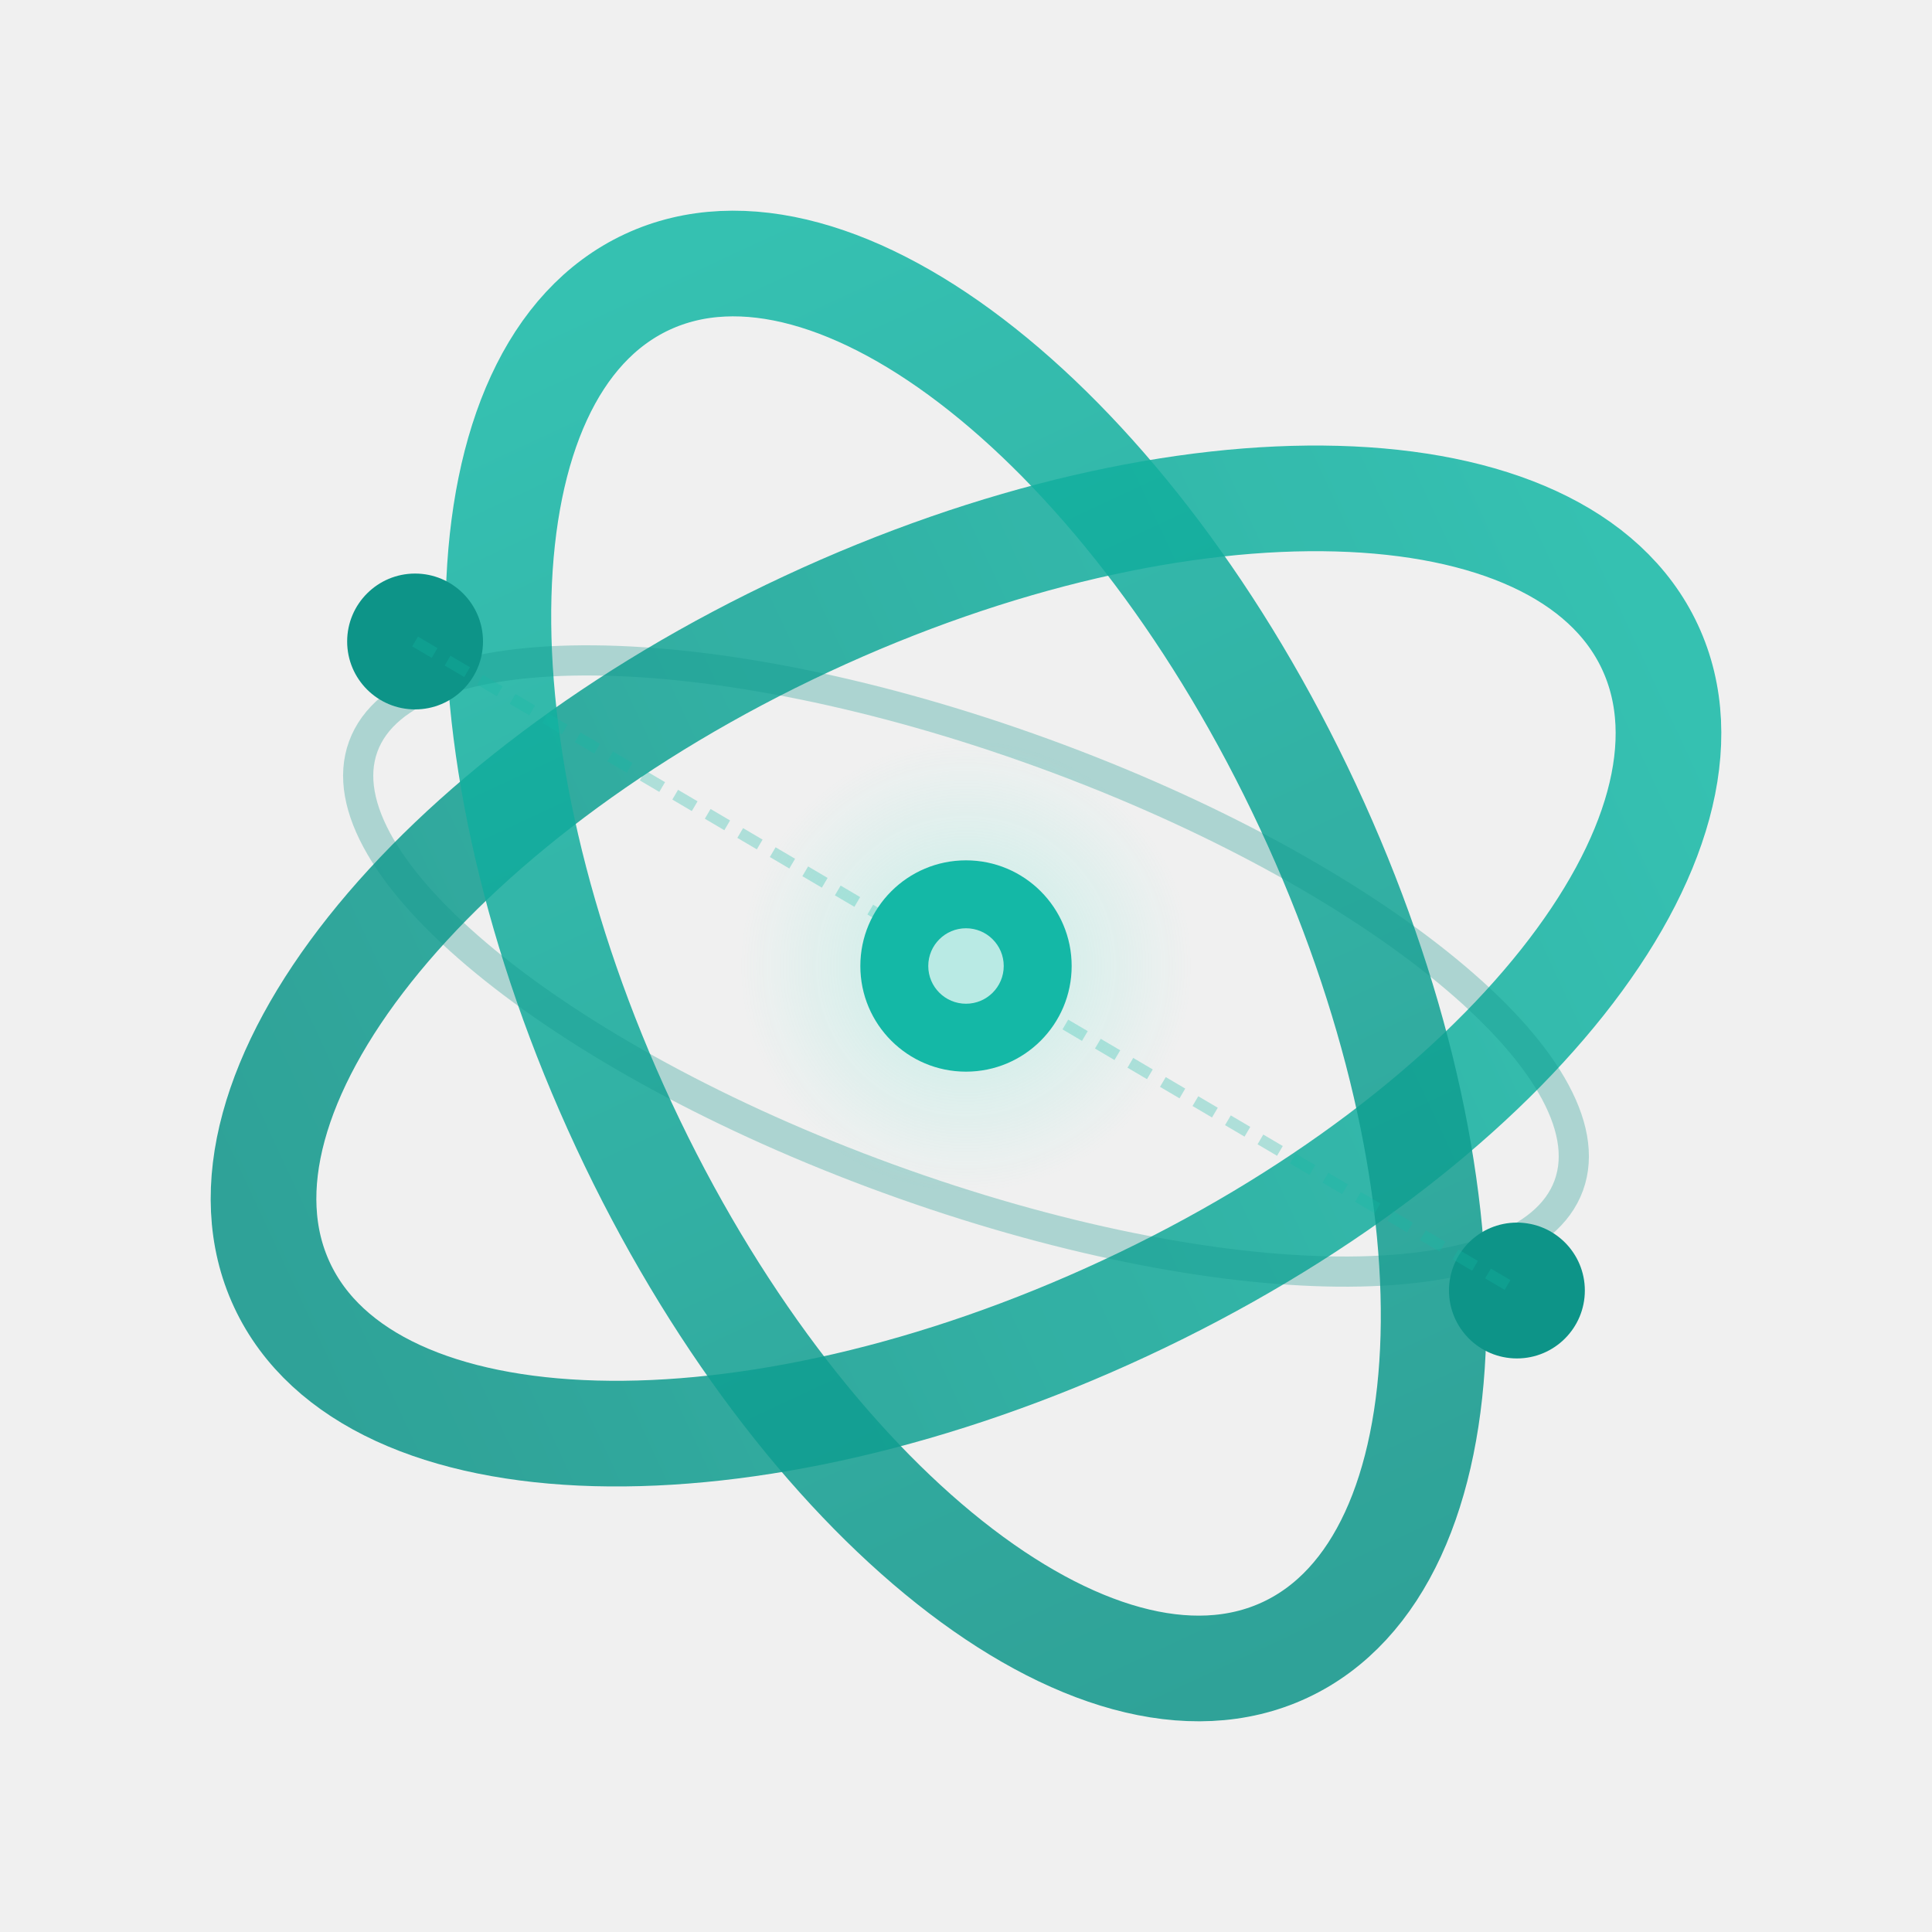
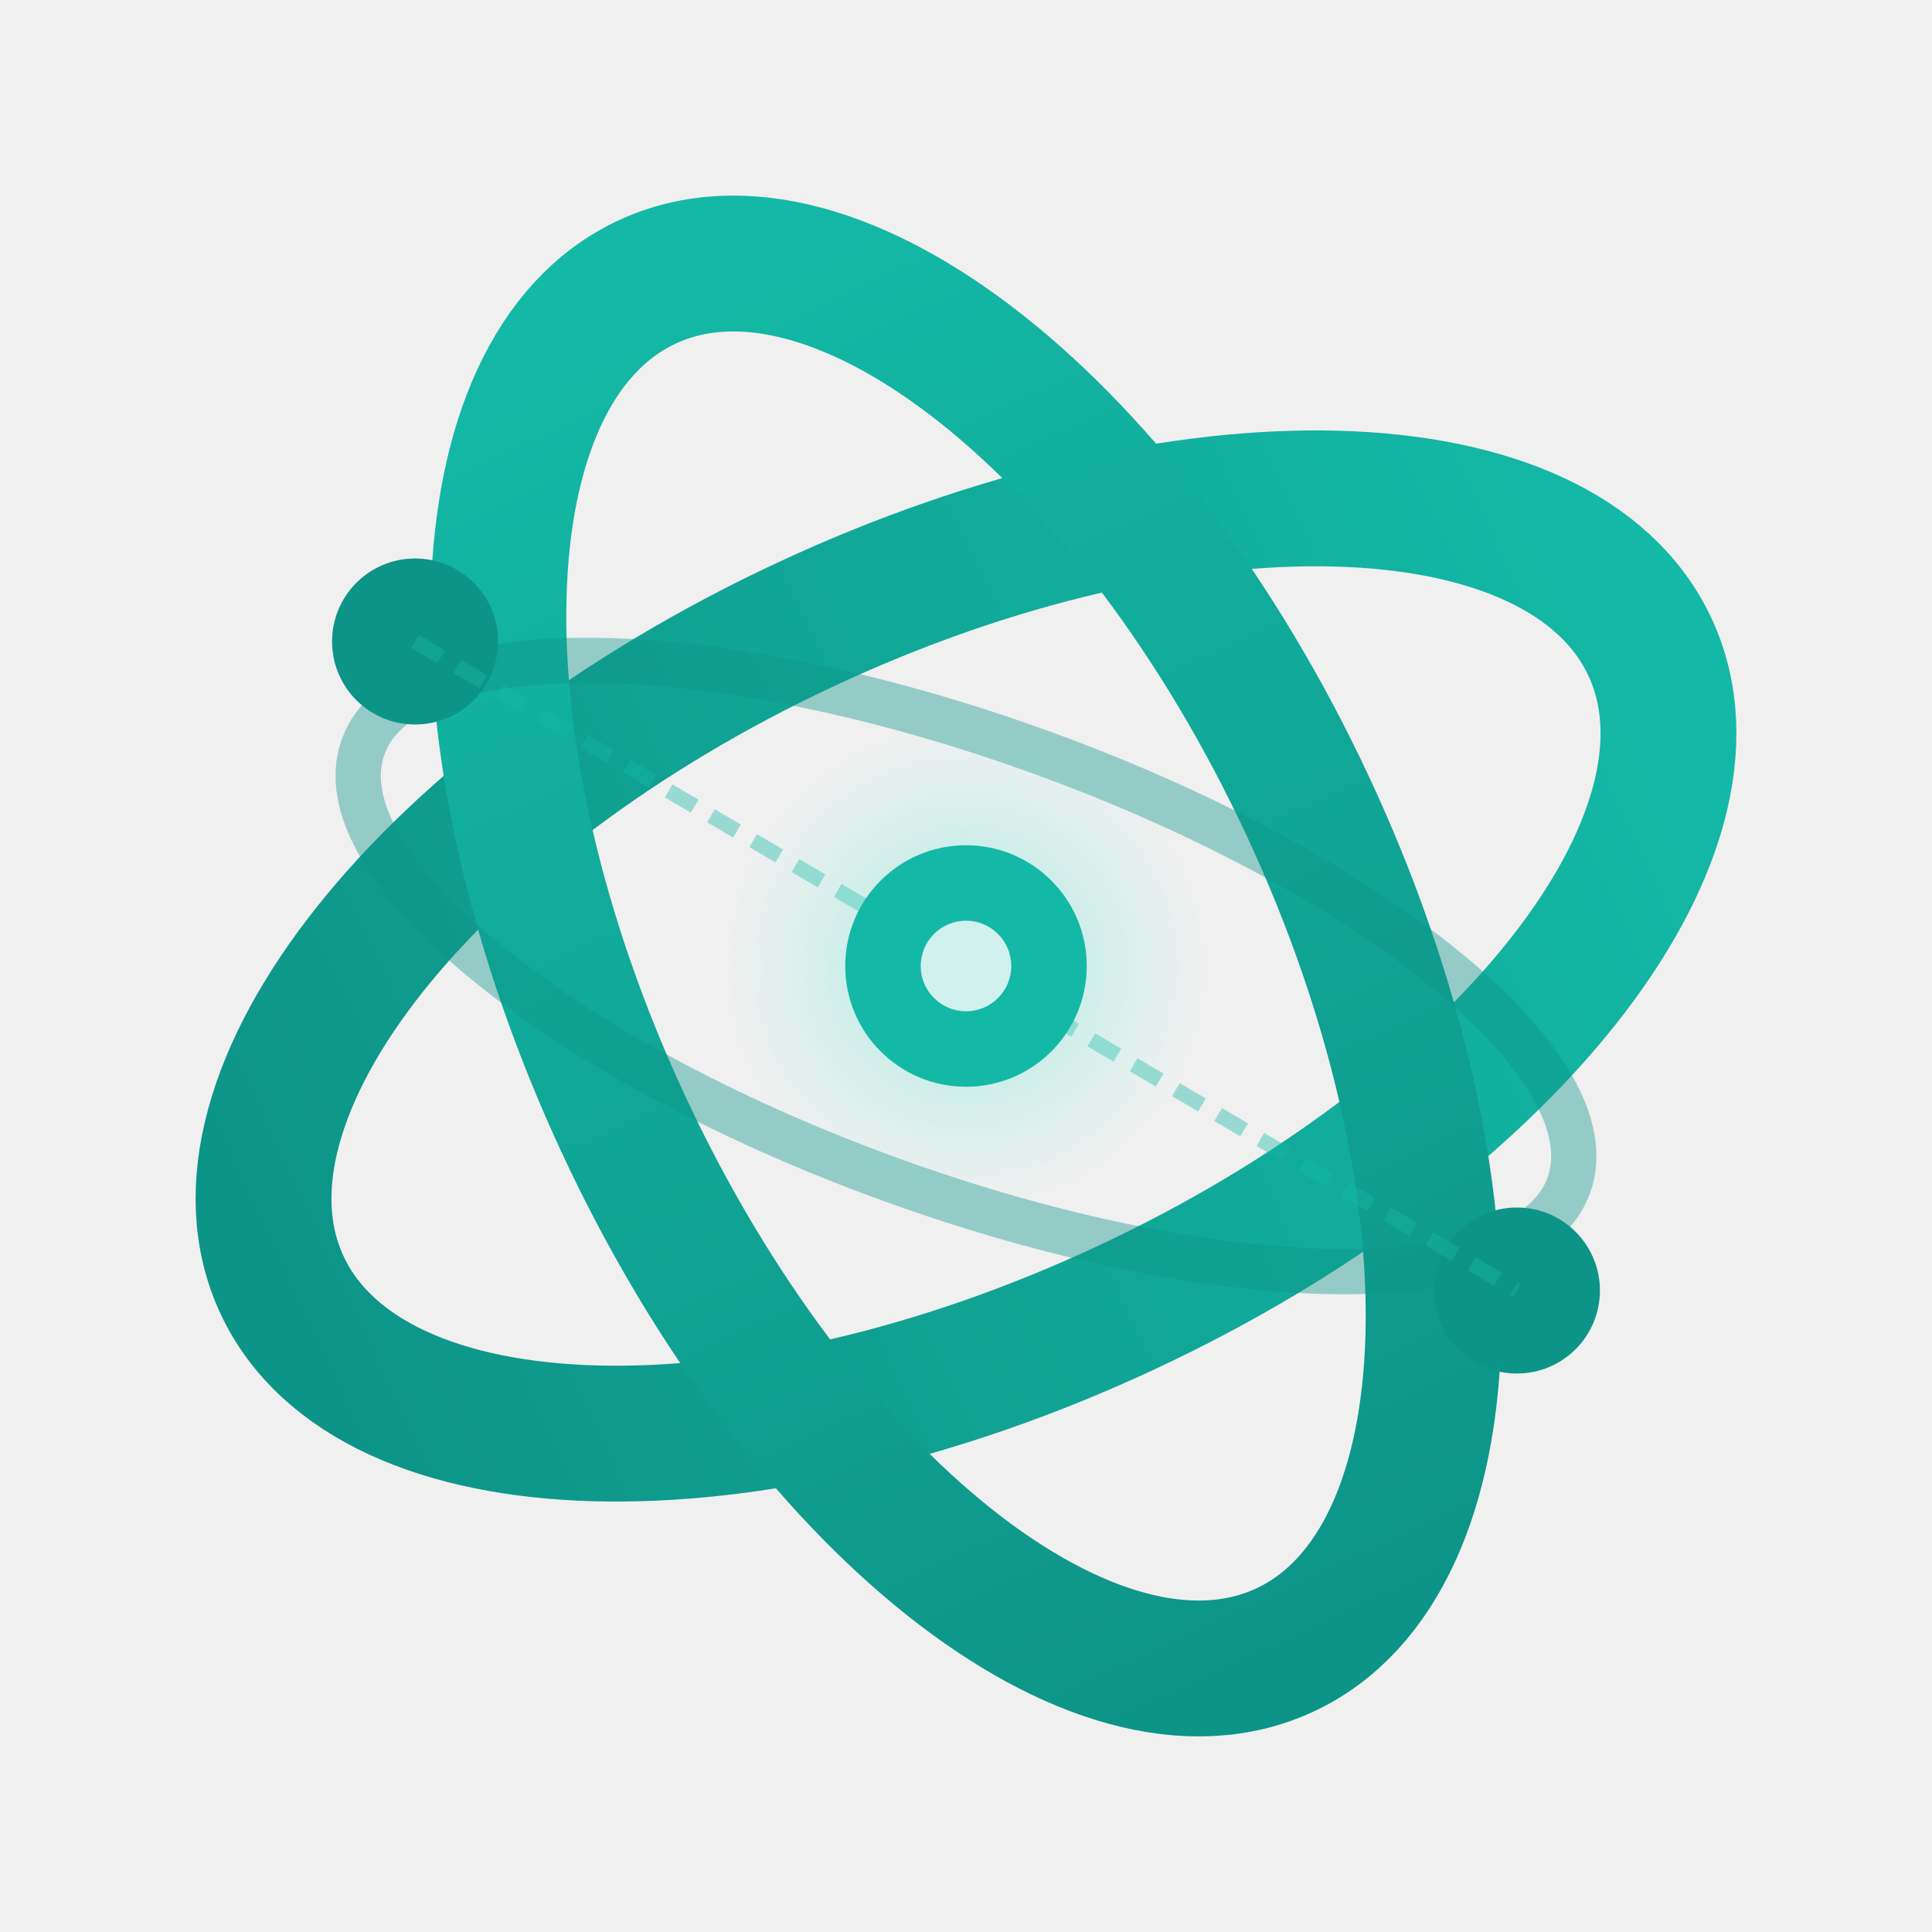
<svg xmlns="http://www.w3.org/2000/svg" viewBox="0 0 512 512">
  <defs>
    <linearGradient id="ent-a" x1="0%" y1="0%" x2="100%" y2="0%">
      <stop offset="0%" stop-color="#0D9488" />
      <stop offset="100%" stop-color="#14B8A6" />
    </linearGradient>
    <linearGradient id="ent-b" x1="0%" y1="0%" x2="100%" y2="0%">
      <stop offset="0%" stop-color="#14B8A6" />
      <stop offset="100%" stop-color="#0D9488" />
    </linearGradient>
    <radialGradient id="ent-glow">
-       <stop offset="0%" stop-color="#5EEAD4" stop-opacity="0.3" />
+       <stop offset="0%" stop-color="#5EEAD4" stop-opacity="0.45" />
      <stop offset="100%" stop-color="#5EEAD4" stop-opacity="0" />
    </radialGradient>
  </defs>
-   <ellipse cx="256" cy="256" rx="200" ry="100" fill="none" stroke="url(#ent-a)" stroke-width="28" opacity="0.85" transform="rotate(-25 256 256)" />
-   <ellipse cx="256" cy="256" rx="200" ry="100" fill="none" stroke="url(#ent-b)" stroke-width="28" opacity="0.85" transform="rotate(65 256 256)" />
-   <ellipse cx="256" cy="256" rx="170" ry="60" fill="none" stroke="#0D9488" stroke-width="8" opacity="0.3" transform="rotate(20 256 256)" />
-   <circle cx="110" cy="170" r="18" fill="#0D9488" />
-   <circle cx="402" cy="342" r="18" fill="#0D9488" />
-   <line x1="110" y1="170" x2="402" y2="342" stroke="#14B8A6" stroke-width="3" opacity="0.3" stroke-dasharray="6 4" />
-   <circle cx="256" cy="256" r="60" fill="url(#ent-glow)" />
-   <circle cx="256" cy="256" r="28" fill="#14B8A6" />
-   <circle cx="256" cy="256" r="10" fill="#FFFFFF" opacity="0.7" />
+   <ellipse cx="256" cy="256" rx="200" ry="100" fill="none" stroke="url(#ent-a)" stroke-width="36" transform="rotate(-25 256 256)" />
+   <ellipse cx="256" cy="256" rx="200" ry="100" fill="none" stroke="url(#ent-b)" stroke-width="36" transform="rotate(65 256 256)" />
+   <ellipse cx="256" cy="256" rx="170" ry="60" fill="none" stroke="#0D9488" stroke-width="12" opacity="0.4" transform="rotate(20 256 256)" />
+   <circle cx="110" cy="170" r="22" fill="#0D9488" />
+   <circle cx="402" cy="342" r="22" fill="#0D9488" />
+   <line x1="110" y1="170" x2="402" y2="342" stroke="#14B8A6" stroke-width="4" opacity="0.4" stroke-dasharray="8 5" />
+   <circle cx="256" cy="256" r="64" fill="url(#ent-glow)" />
+   <circle cx="256" cy="256" r="32" fill="#14B8A6" />
+   <circle cx="256" cy="256" r="12" fill="#FFFFFF" opacity="0.8" />
</svg>
